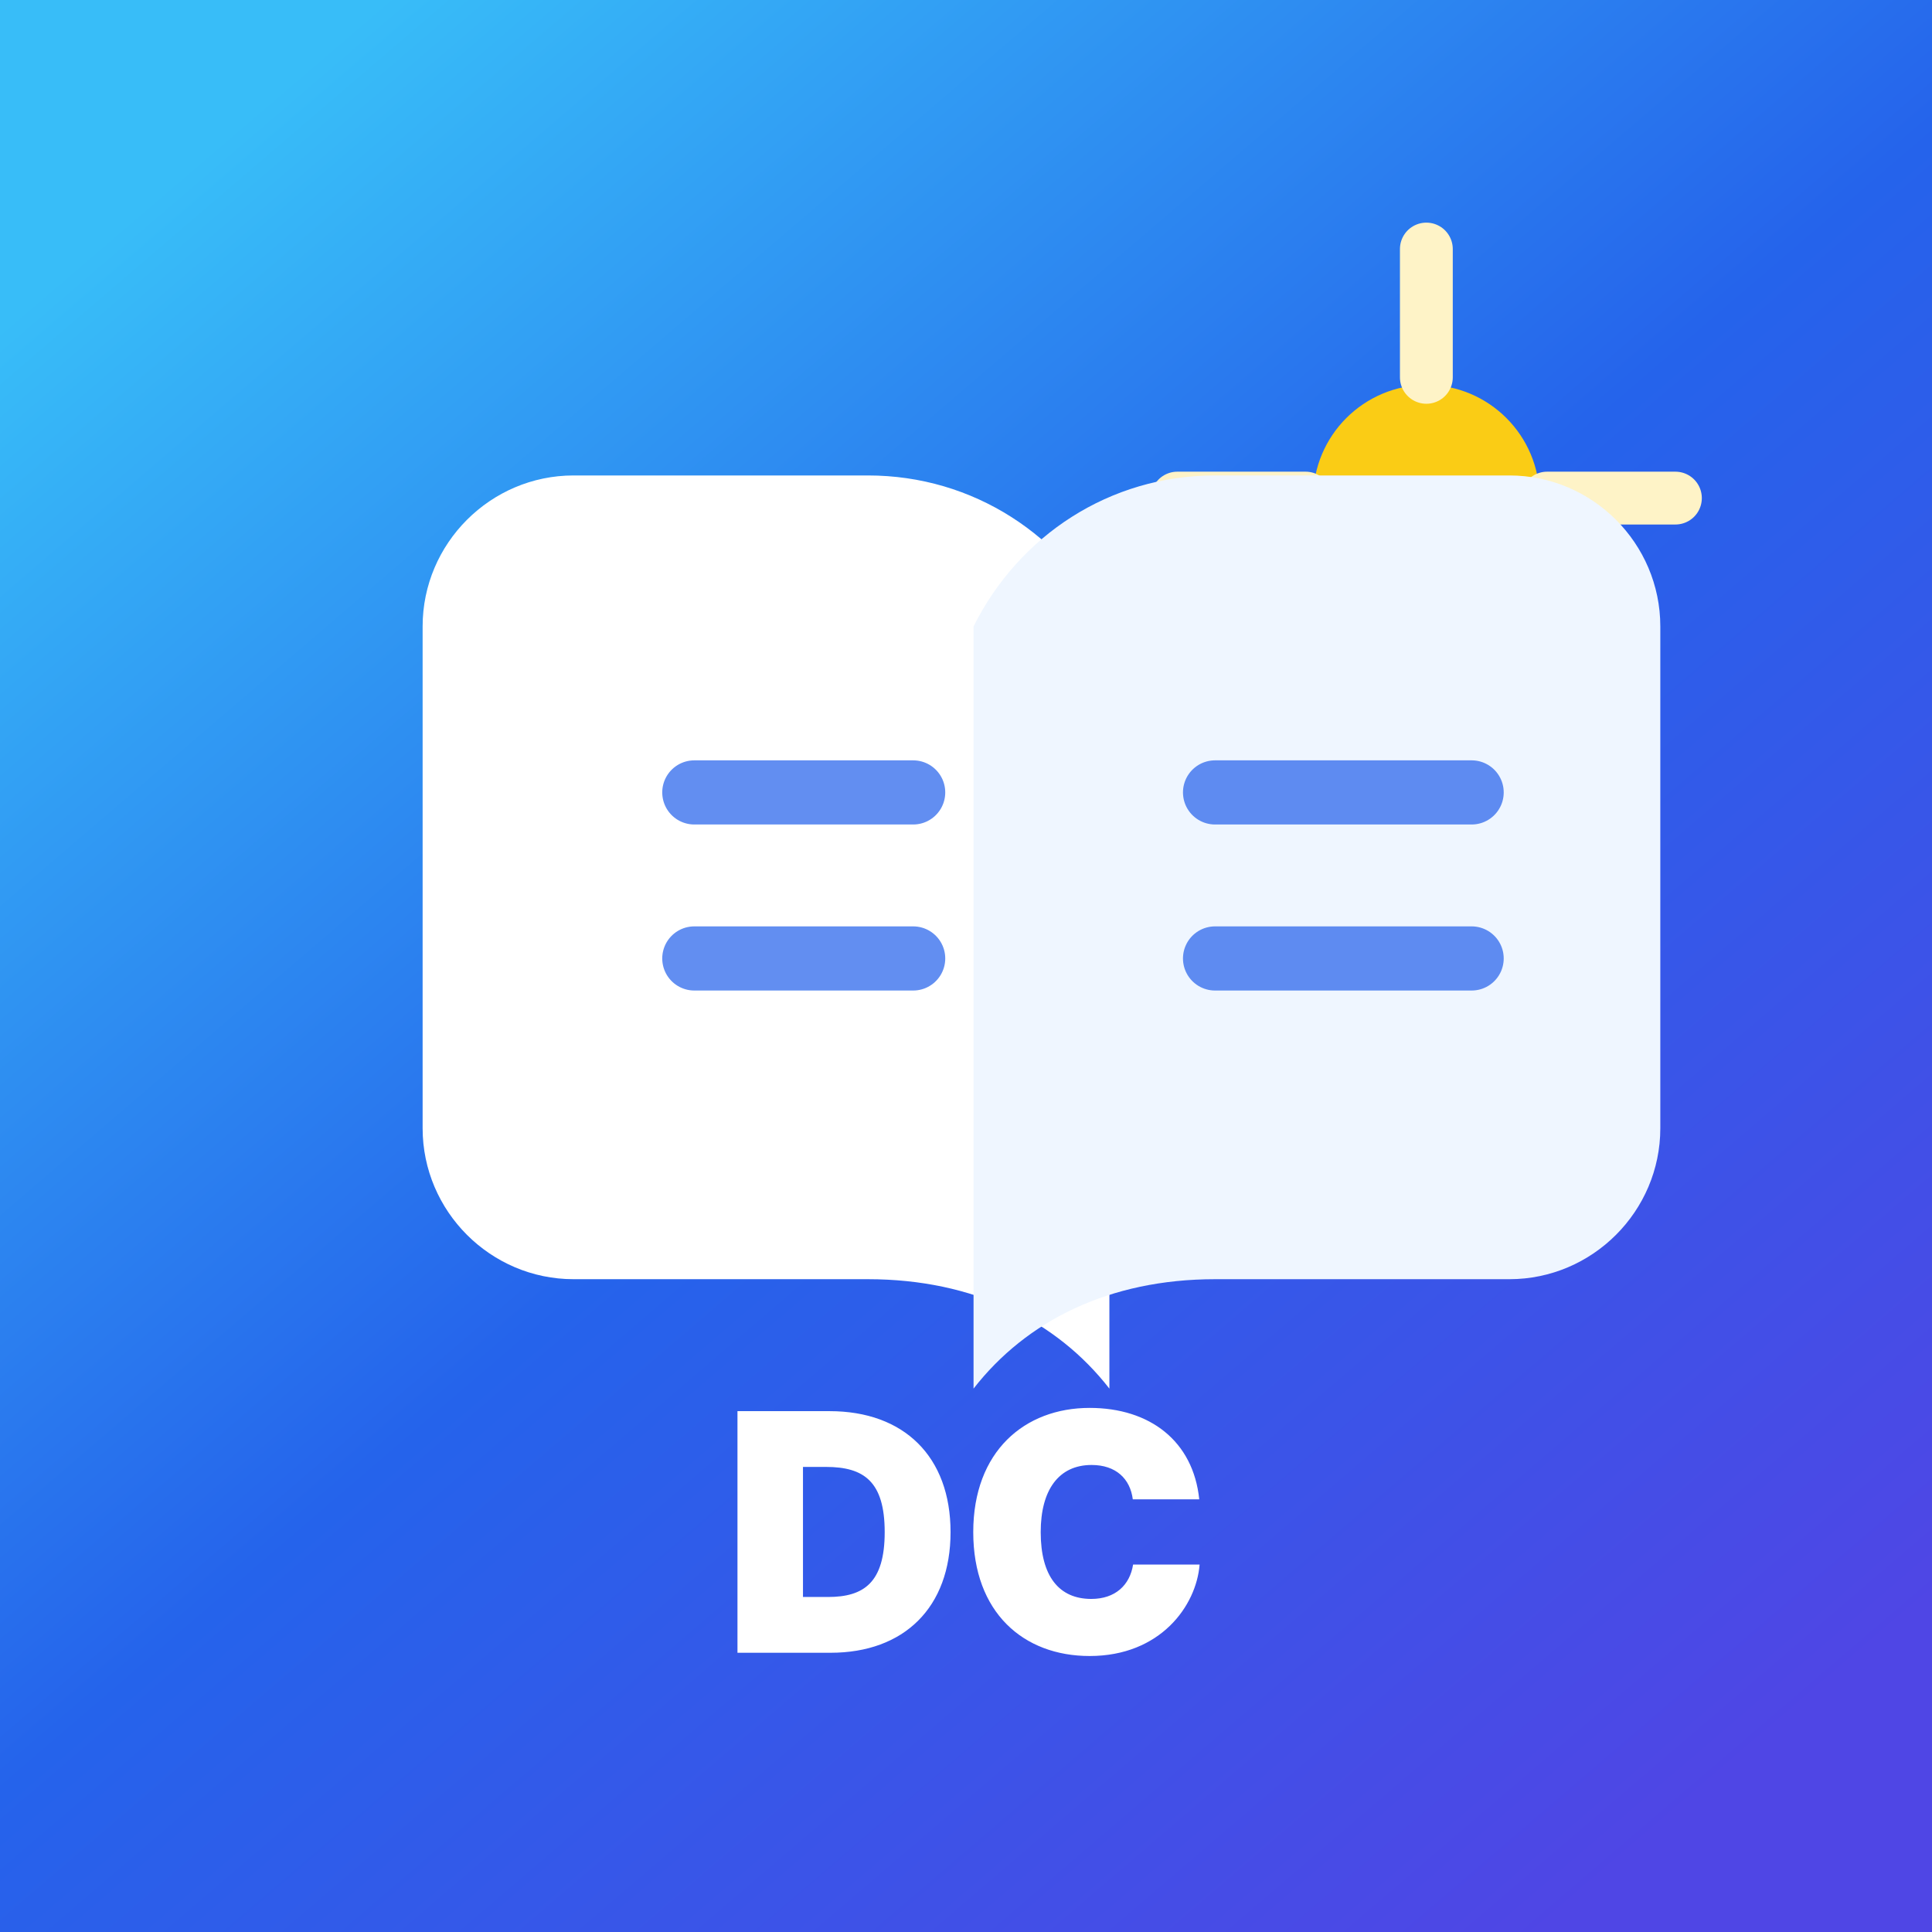
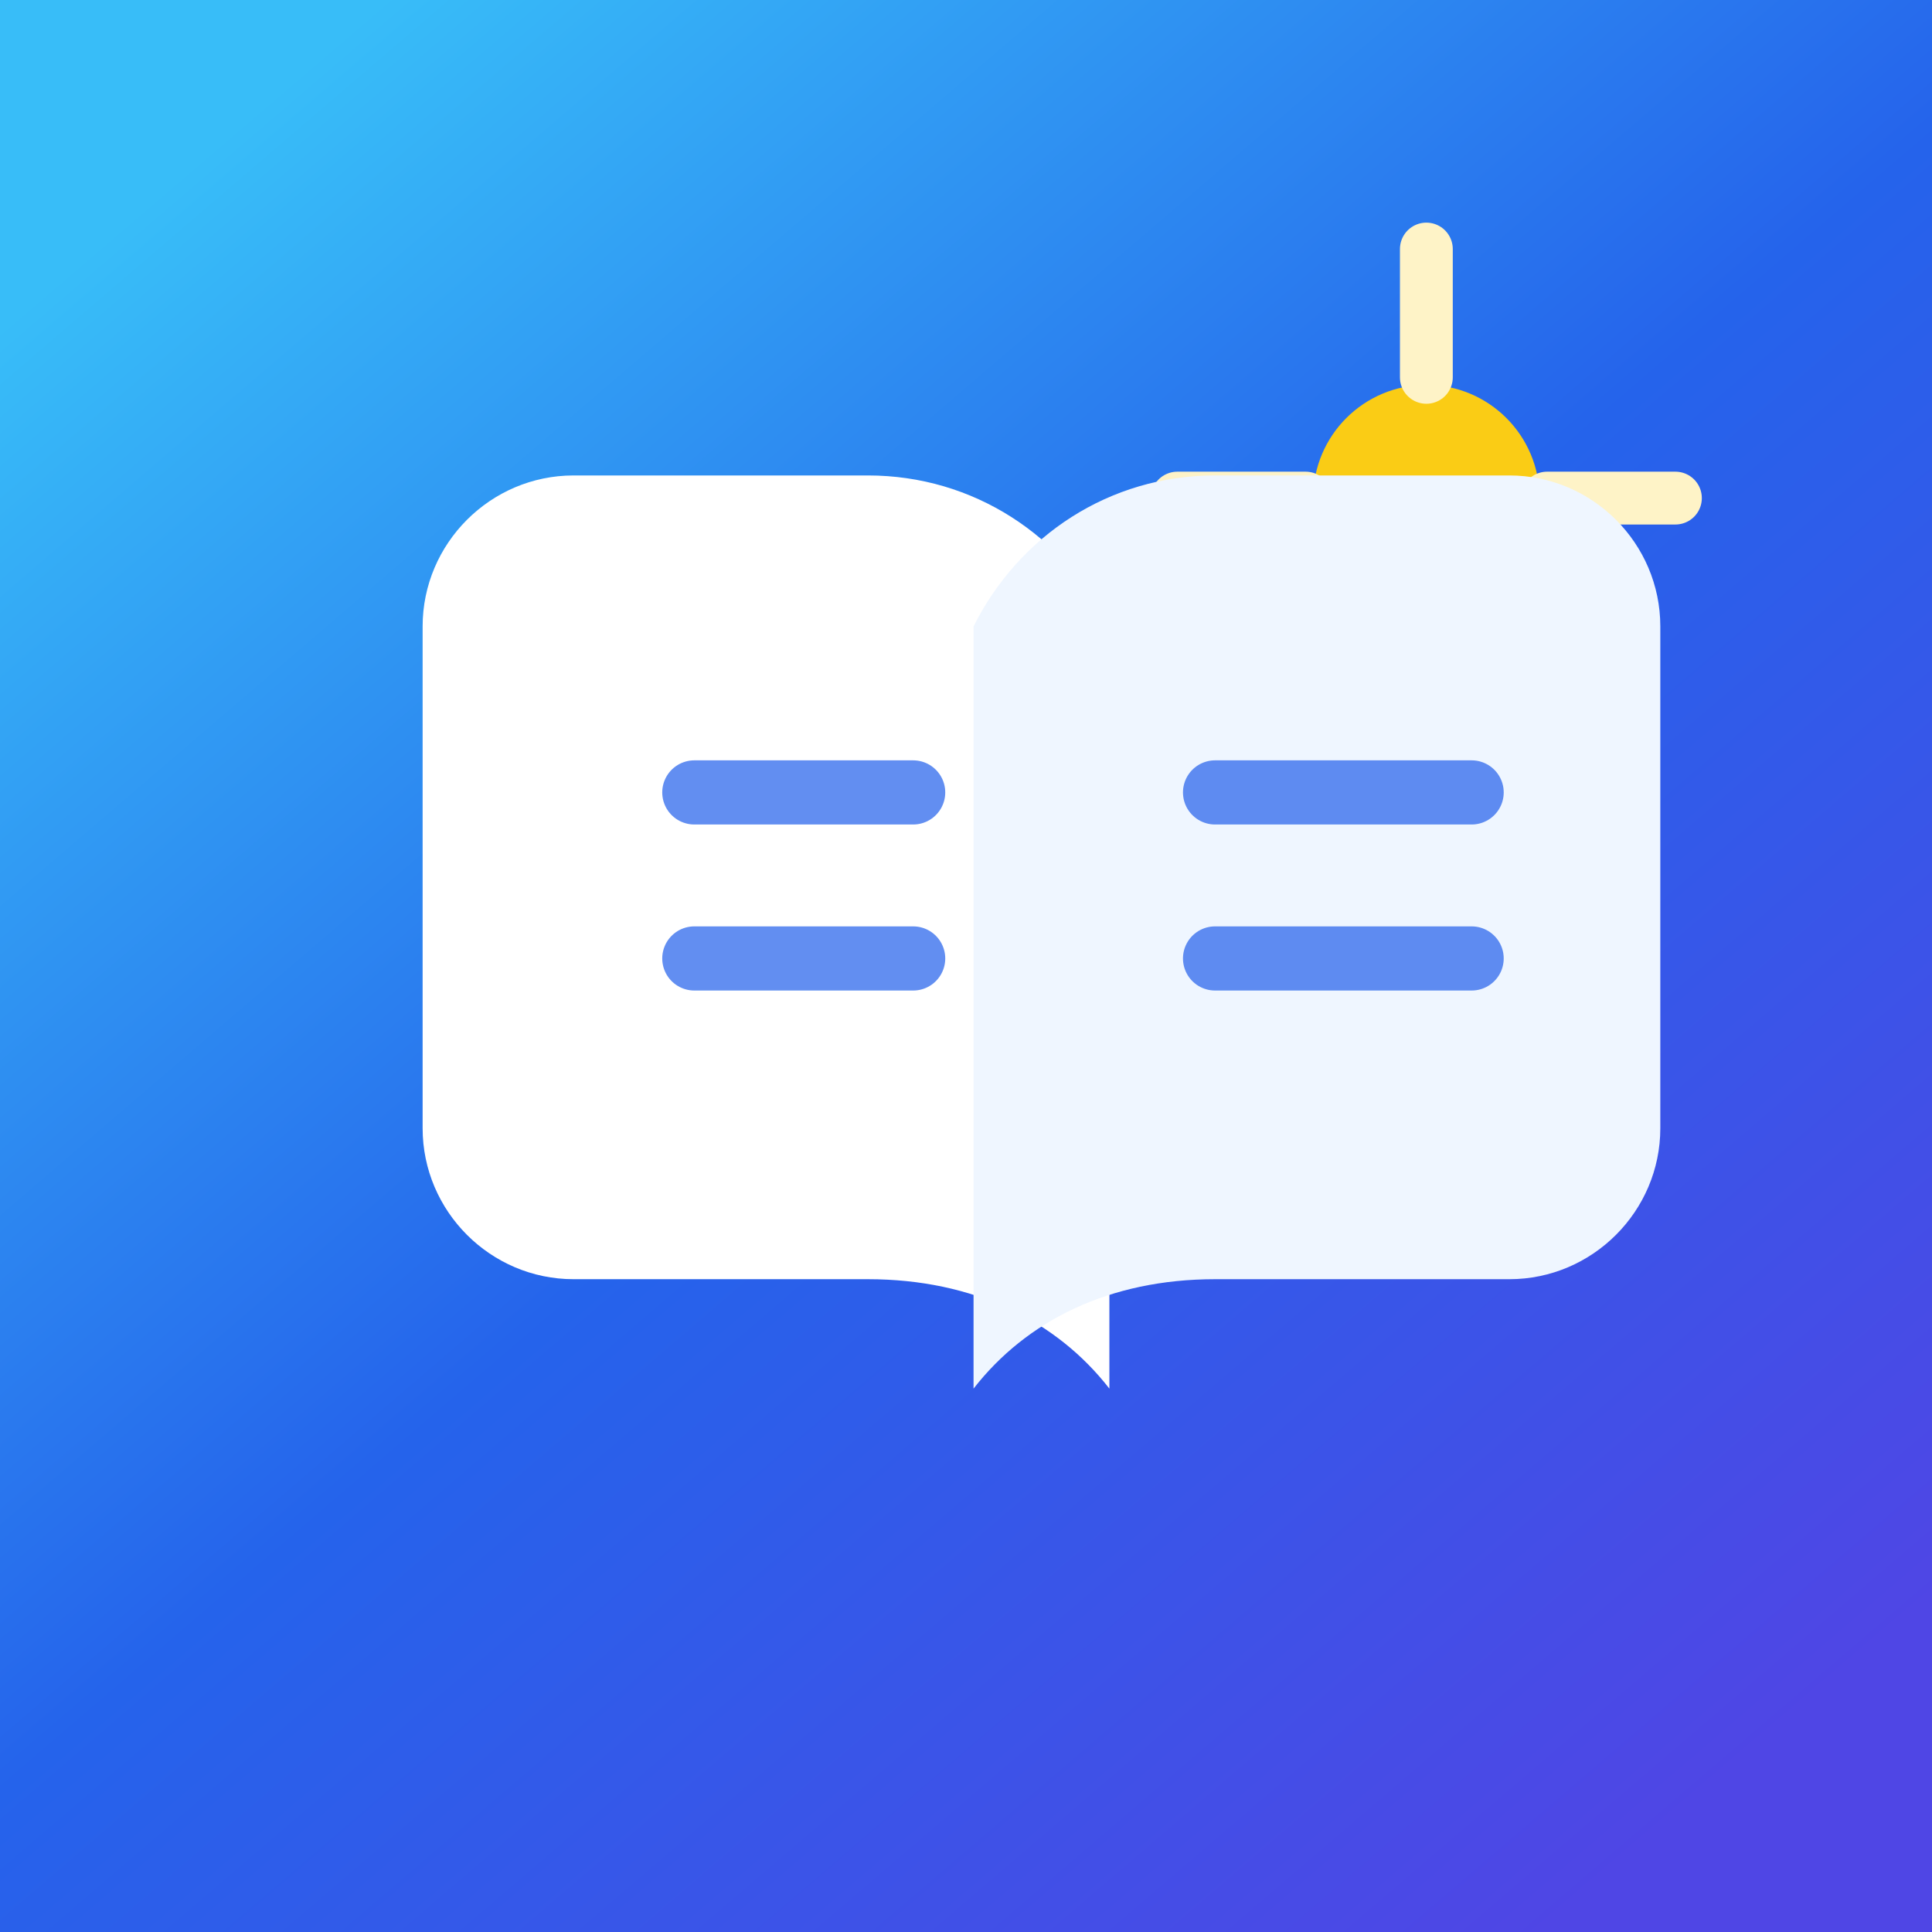
<svg xmlns="http://www.w3.org/2000/svg" width="512" height="512" viewBox="0 0 512 512" role="img" aria-label="Digital Catalyst maskable app logo">
  <defs>
    <linearGradient id="dc-mask-bg" x1="64" y1="32" x2="448" y2="480" gradientUnits="userSpaceOnUse">
      <stop stop-color="#38bdf8" />
      <stop offset="0.5" stop-color="#2563eb" />
      <stop offset="1" stop-color="#4f46e5" />
    </linearGradient>
  </defs>
  <rect width="512" height="512" fill="url(#dc-mask-bg)" />
  <circle cx="378" cy="132" r="30" fill="#facc15" />
  <path d="M378 66v34M378 164v34M312 132h34M410 132h34" stroke="#fef3c7" stroke-width="14" stroke-linecap="round" />
  <path d="M112 166c0-22 18-40 40-40h78c28 0 52 16 64 40v202c-14-18-36-29-64-29h-78c-22 0-40-18-40-40V166z" fill="#ffffff" />
  <path d="M400 126c22 0 40 18 40 40v133c0 22-18 40-40 40h-78c-28 0-50 11-64 29V166c12-24 36-40 64-40h78z" fill="#eff6ff" />
  <path d="M184 210h58M184 254h58M322 210h68M322 254h68" stroke="#2563eb" stroke-width="17" stroke-linecap="round" opacity=".72" />
-   <text x="256" y="438" text-anchor="middle" font-family="Inter, Arial, sans-serif" font-size="88" font-weight="900" fill="#fff">DC</text>
</svg>
